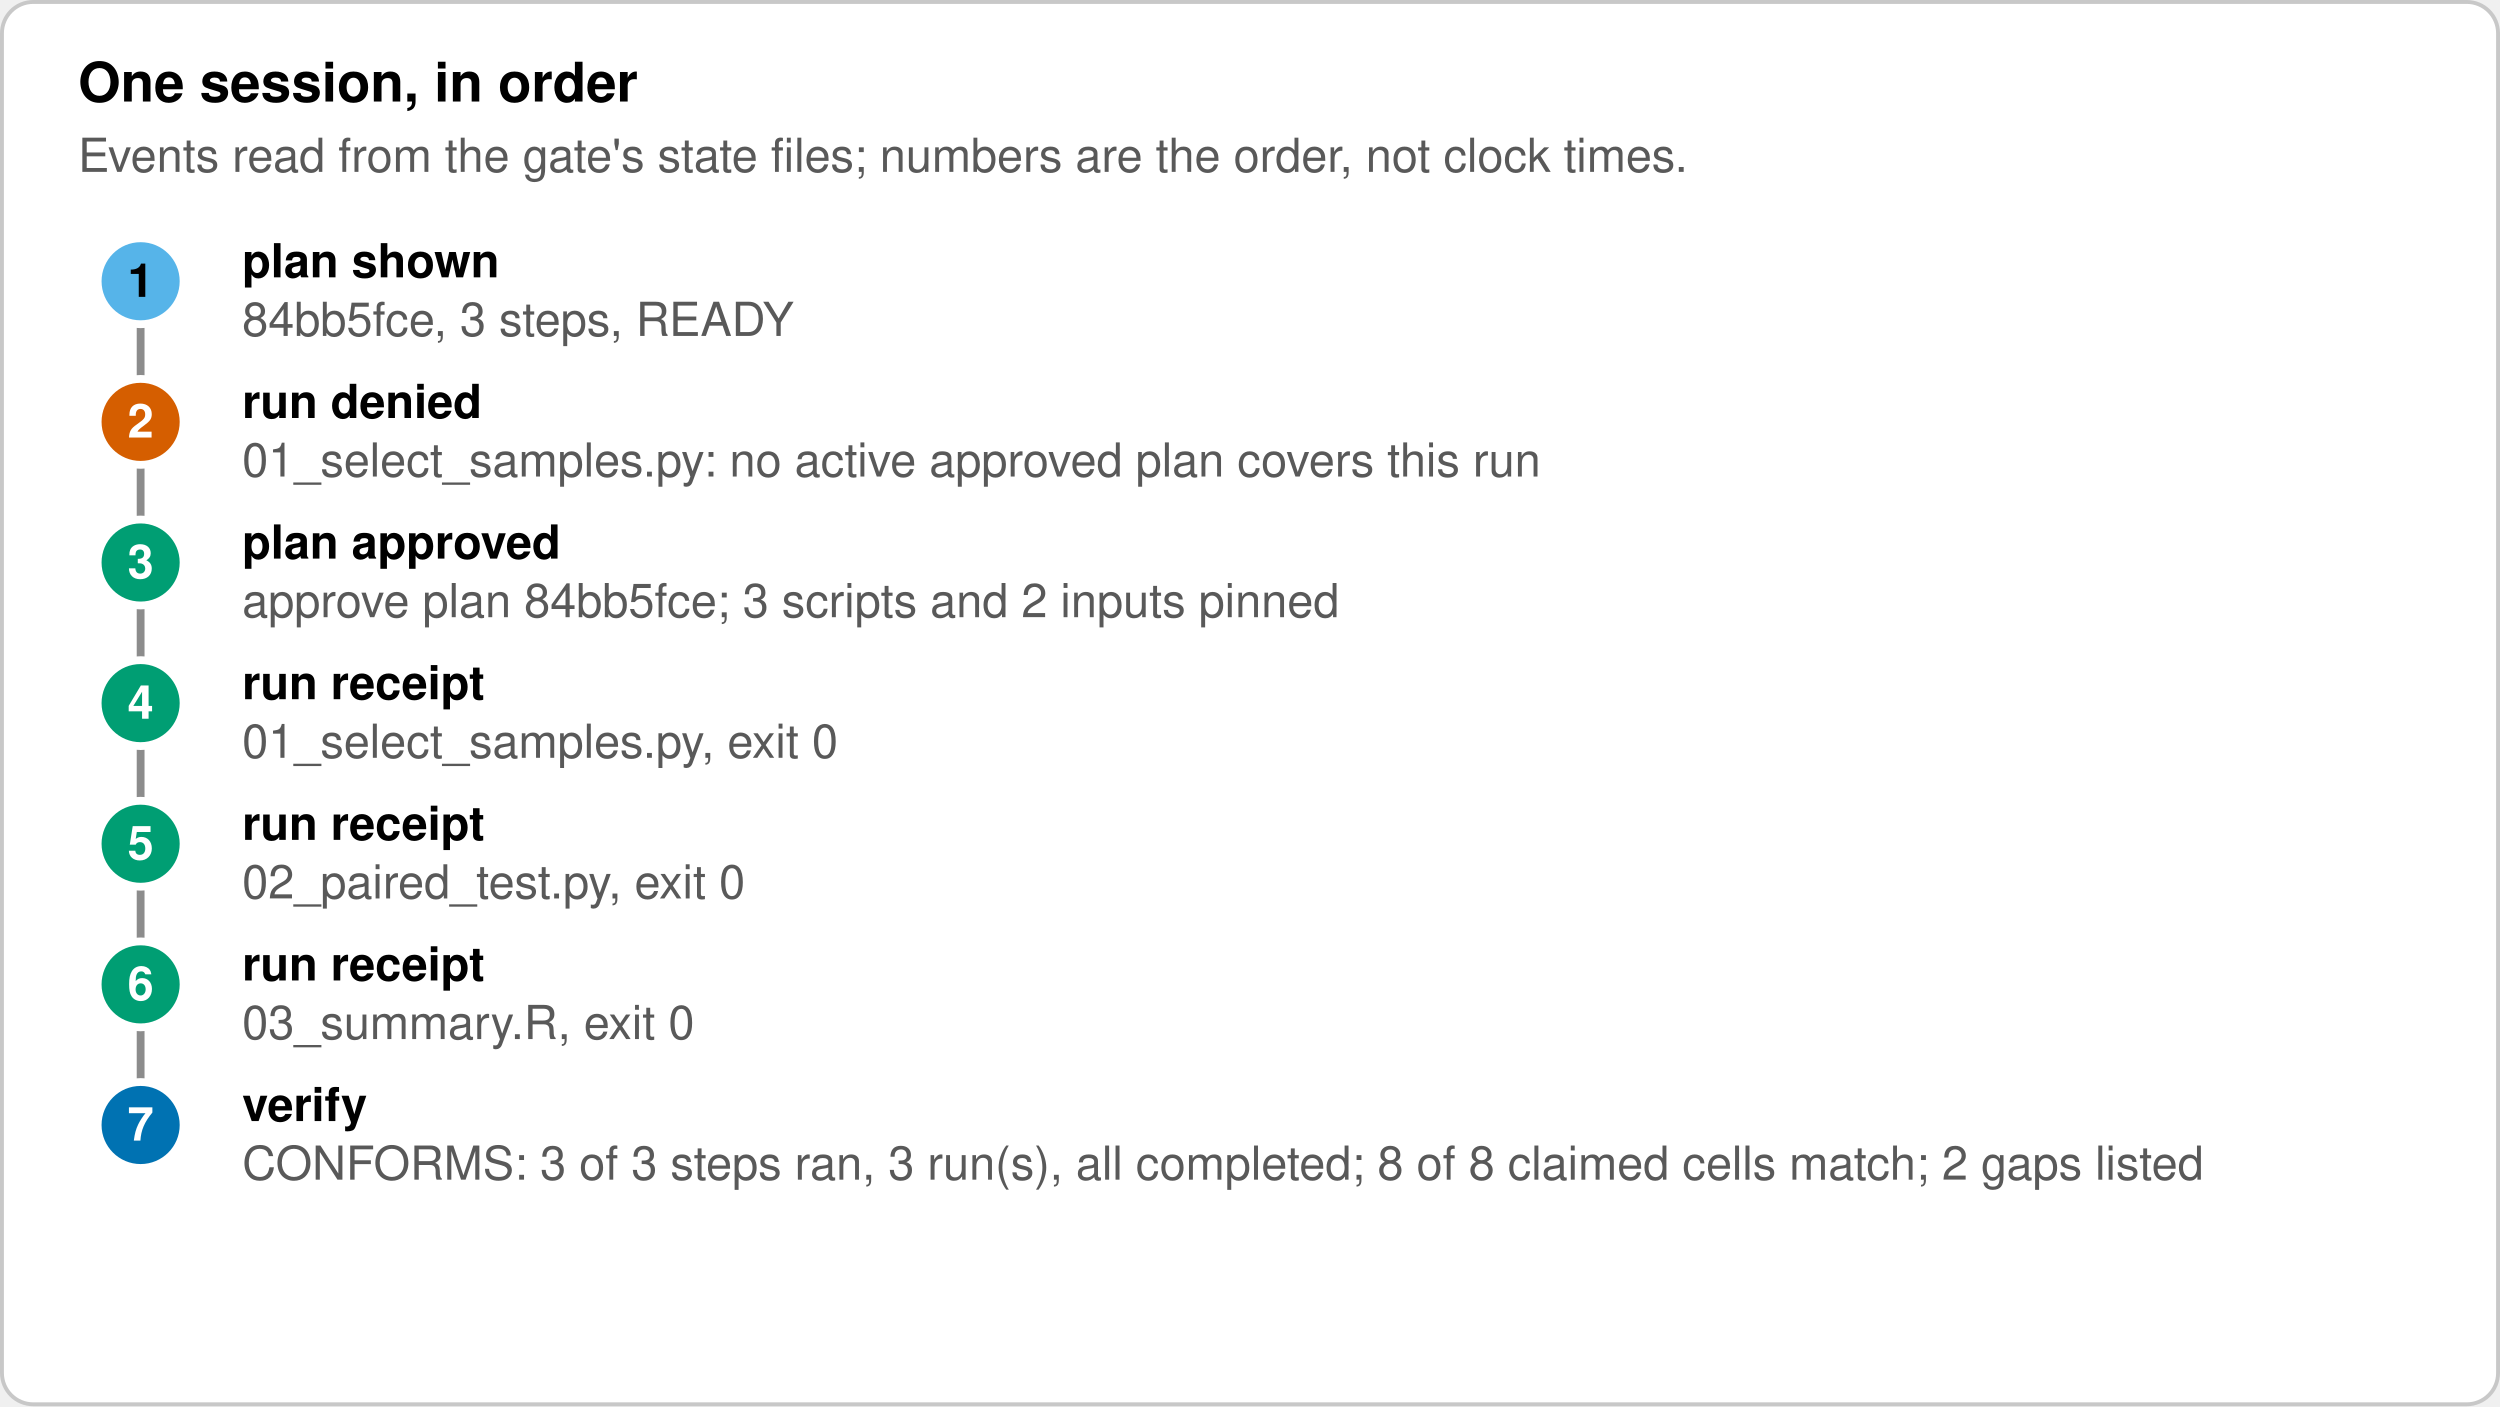
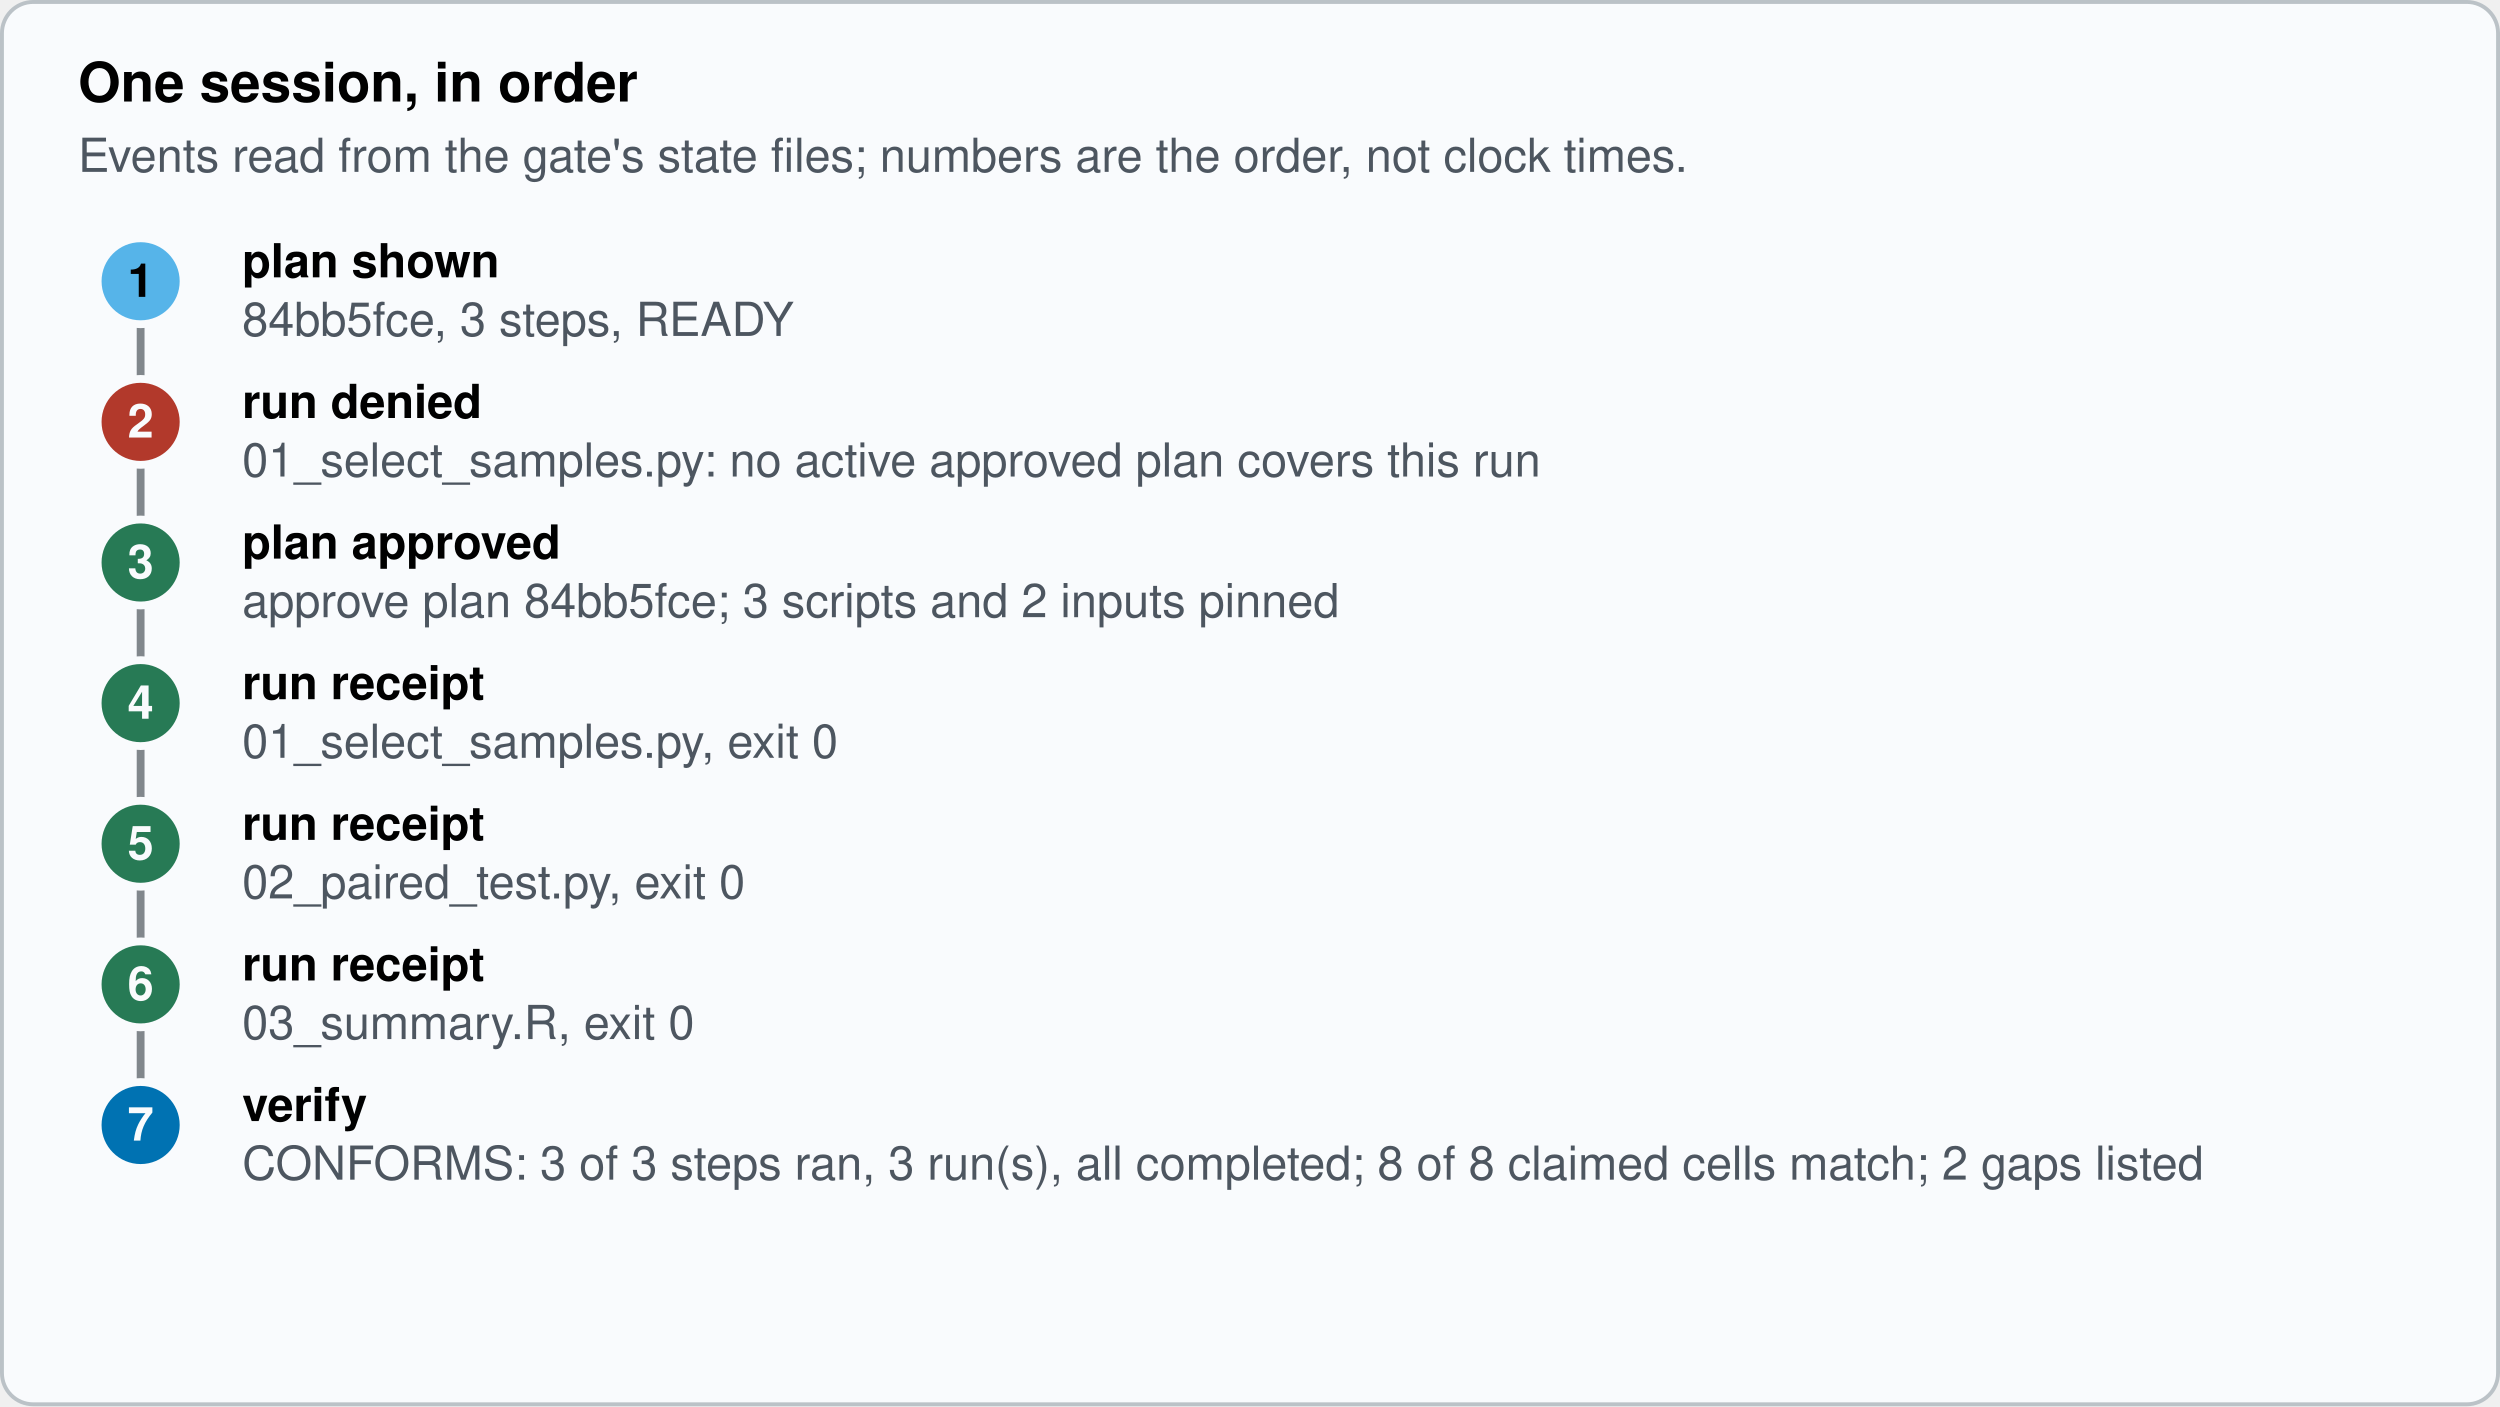
<svg xmlns="http://www.w3.org/2000/svg" viewBox="0 0 640 360" width="640" height="360" role="img" aria-labelledby="t d" font-family="system-ui, -apple-system, 'Segoe UI', Helvetica, Arial, sans-serif">
-   <rect x="0.5" y="0.5" width="639" height="359" rx="8" fill="#ffffff" stroke="#c8c8c8" />
+   <rect x="0.5" y="0.5" width="639" height="359" rx="8" fill="#f9fbfd" stroke="#bbc2c7" />
  <text x="20.0" y="26.0" font-size="14" font-weight="bold">One session, in order</text>
-   <text x="20.0" y="44.0" font-size="12" fill="#595959">Events read from the gate's state files; numbers are the order, not clock times.</text>
-   <line x1="36.0" y1="72.0" x2="36.0" y2="288.0" stroke="#8c8c8c" stroke-width="2" />
-   <circle cx="36.0" cy="72.0" r="11.0" fill="#56B4E9" stroke="#ffffff" stroke-width="2" />
+   <text x="20.0" y="44.0" font-size="12" fill="#4d5660">Events read from the gate's state files; numbers are the order, not clock times.</text>
+   <line x1="36.0" y1="72.0" x2="36.0" y2="288.0" stroke="#81878c" stroke-width="2" />
+   <circle cx="36.0" cy="72.0" r="11.0" fill="#56B4E9" stroke="#f9fbfd" stroke-width="2" />
  <text x="36.0" y="76.0" font-size="12" text-anchor="middle" font-weight="bold">1</text>
  <text x="62.0" y="71.0" font-size="12" font-weight="bold">plan shown</text>
-   <text x="62.0" y="86.0" font-size="12" fill="#595959">84bb5fce, 3 steps, READY</text>
-   <circle cx="36.0" cy="108.0" r="11.0" fill="#D55E00" stroke="#ffffff" stroke-width="2" />
-   <text x="36.0" y="112.0" font-size="12" text-anchor="middle" fill="#ffffff" font-weight="bold">2</text>
+   <text x="62.0" y="86.0" font-size="12" fill="#4d5660">84bb5fce, 3 steps, READY</text>
+   <circle cx="36.0" cy="108.0" r="11.0" fill="#b2392b" stroke="#f9fbfd" stroke-width="2" />
+   <text x="36.0" y="112.0" font-size="12" text-anchor="middle" fill="#f9fbfd" font-weight="bold">2</text>
  <text x="62.0" y="107.0" font-size="12" font-weight="bold">run denied</text>
-   <text x="62.0" y="122.0" font-size="12" fill="#595959">01_select_samples.py: no active approved plan covers this run</text>
-   <circle cx="36.0" cy="144.0" r="11.0" fill="#009E73" stroke="#ffffff" stroke-width="2" />
-   <text x="36.0" y="148.0" font-size="12" text-anchor="middle" fill="#ffffff" font-weight="bold">3</text>
+   <text x="62.0" y="122.0" font-size="12" fill="#4d5660">01_select_samples.py: no active approved plan covers this run</text>
+   <circle cx="36.0" cy="144.0" r="11.0" fill="#277a55" stroke="#f9fbfd" stroke-width="2" />
+   <text x="36.0" y="148.0" font-size="12" text-anchor="middle" fill="#f9fbfd" font-weight="bold">3</text>
  <text x="62.0" y="143.0" font-size="12" font-weight="bold">plan approved</text>
-   <text x="62.0" y="158.0" font-size="12" fill="#595959">approve plan 84bb5fce; 3 scripts and 2 inputs pinned</text>
-   <circle cx="36.0" cy="180.0" r="11.0" fill="#009E73" stroke="#ffffff" stroke-width="2" />
-   <text x="36.0" y="184.0" font-size="12" text-anchor="middle" fill="#ffffff" font-weight="bold">4</text>
+   <text x="62.0" y="158.0" font-size="12" fill="#4d5660">approve plan 84bb5fce; 3 scripts and 2 inputs pinned</text>
+   <circle cx="36.0" cy="180.0" r="11.0" fill="#277a55" stroke="#f9fbfd" stroke-width="2" />
+   <text x="36.0" y="184.0" font-size="12" text-anchor="middle" fill="#f9fbfd" font-weight="bold">4</text>
  <text x="62.0" y="179.0" font-size="12" font-weight="bold">run receipt</text>
-   <text x="62.0" y="194.0" font-size="12" fill="#595959">01_select_samples.py, exit 0</text>
-   <circle cx="36.0" cy="216.0" r="11.0" fill="#009E73" stroke="#ffffff" stroke-width="2" />
-   <text x="36.0" y="220.0" font-size="12" text-anchor="middle" fill="#ffffff" font-weight="bold">5</text>
+   <text x="62.0" y="194.0" font-size="12" fill="#4d5660">01_select_samples.py, exit 0</text>
+   <circle cx="36.0" cy="216.0" r="11.0" fill="#277a55" stroke="#f9fbfd" stroke-width="2" />
+   <text x="36.0" y="220.0" font-size="12" text-anchor="middle" fill="#f9fbfd" font-weight="bold">5</text>
  <text x="62.0" y="215.0" font-size="12" font-weight="bold">run receipt</text>
-   <text x="62.0" y="230.0" font-size="12" fill="#595959">02_paired_test.py, exit 0</text>
-   <circle cx="36.0" cy="252.0" r="11.0" fill="#009E73" stroke="#ffffff" stroke-width="2" />
-   <text x="36.0" y="256.0" font-size="12" text-anchor="middle" fill="#ffffff" font-weight="bold">6</text>
+   <text x="62.0" y="230.0" font-size="12" fill="#4d5660">02_paired_test.py, exit 0</text>
+   <circle cx="36.0" cy="252.0" r="11.0" fill="#277a55" stroke="#f9fbfd" stroke-width="2" />
+   <text x="36.0" y="256.0" font-size="12" text-anchor="middle" fill="#f9fbfd" font-weight="bold">6</text>
  <text x="62.0" y="251.0" font-size="12" font-weight="bold">run receipt</text>
-   <text x="62.0" y="266.0" font-size="12" fill="#595959">03_summary.R, exit 0</text>
-   <circle cx="36.0" cy="288.0" r="11.0" fill="#0072B2" stroke="#ffffff" stroke-width="2" />
-   <text x="36.0" y="292.0" font-size="12" text-anchor="middle" fill="#ffffff" font-weight="bold">7</text>
+   <text x="62.0" y="266.0" font-size="12" fill="#4d5660">03_summary.R, exit 0</text>
+   <circle cx="36.0" cy="288.0" r="11.0" fill="#0072B2" stroke="#f9fbfd" stroke-width="2" />
+   <text x="36.0" y="292.0" font-size="12" text-anchor="middle" fill="#f9fbfd" font-weight="bold">7</text>
  <text x="62.0" y="287.0" font-size="12" font-weight="bold">verify</text>
-   <text x="62.0" y="302.0" font-size="12" fill="#595959">CONFORMS: 3 of 3 steps ran, 3 run(s), all completed; 8 of 8 claimed cells match; 2 gaps listed</text>
+   <text x="62.0" y="302.0" font-size="12" fill="#4d5660">CONFORMS: 3 of 3 steps ran, 3 run(s), all completed; 8 of 8 claimed cells match; 2 gaps listed</text>
</svg>
